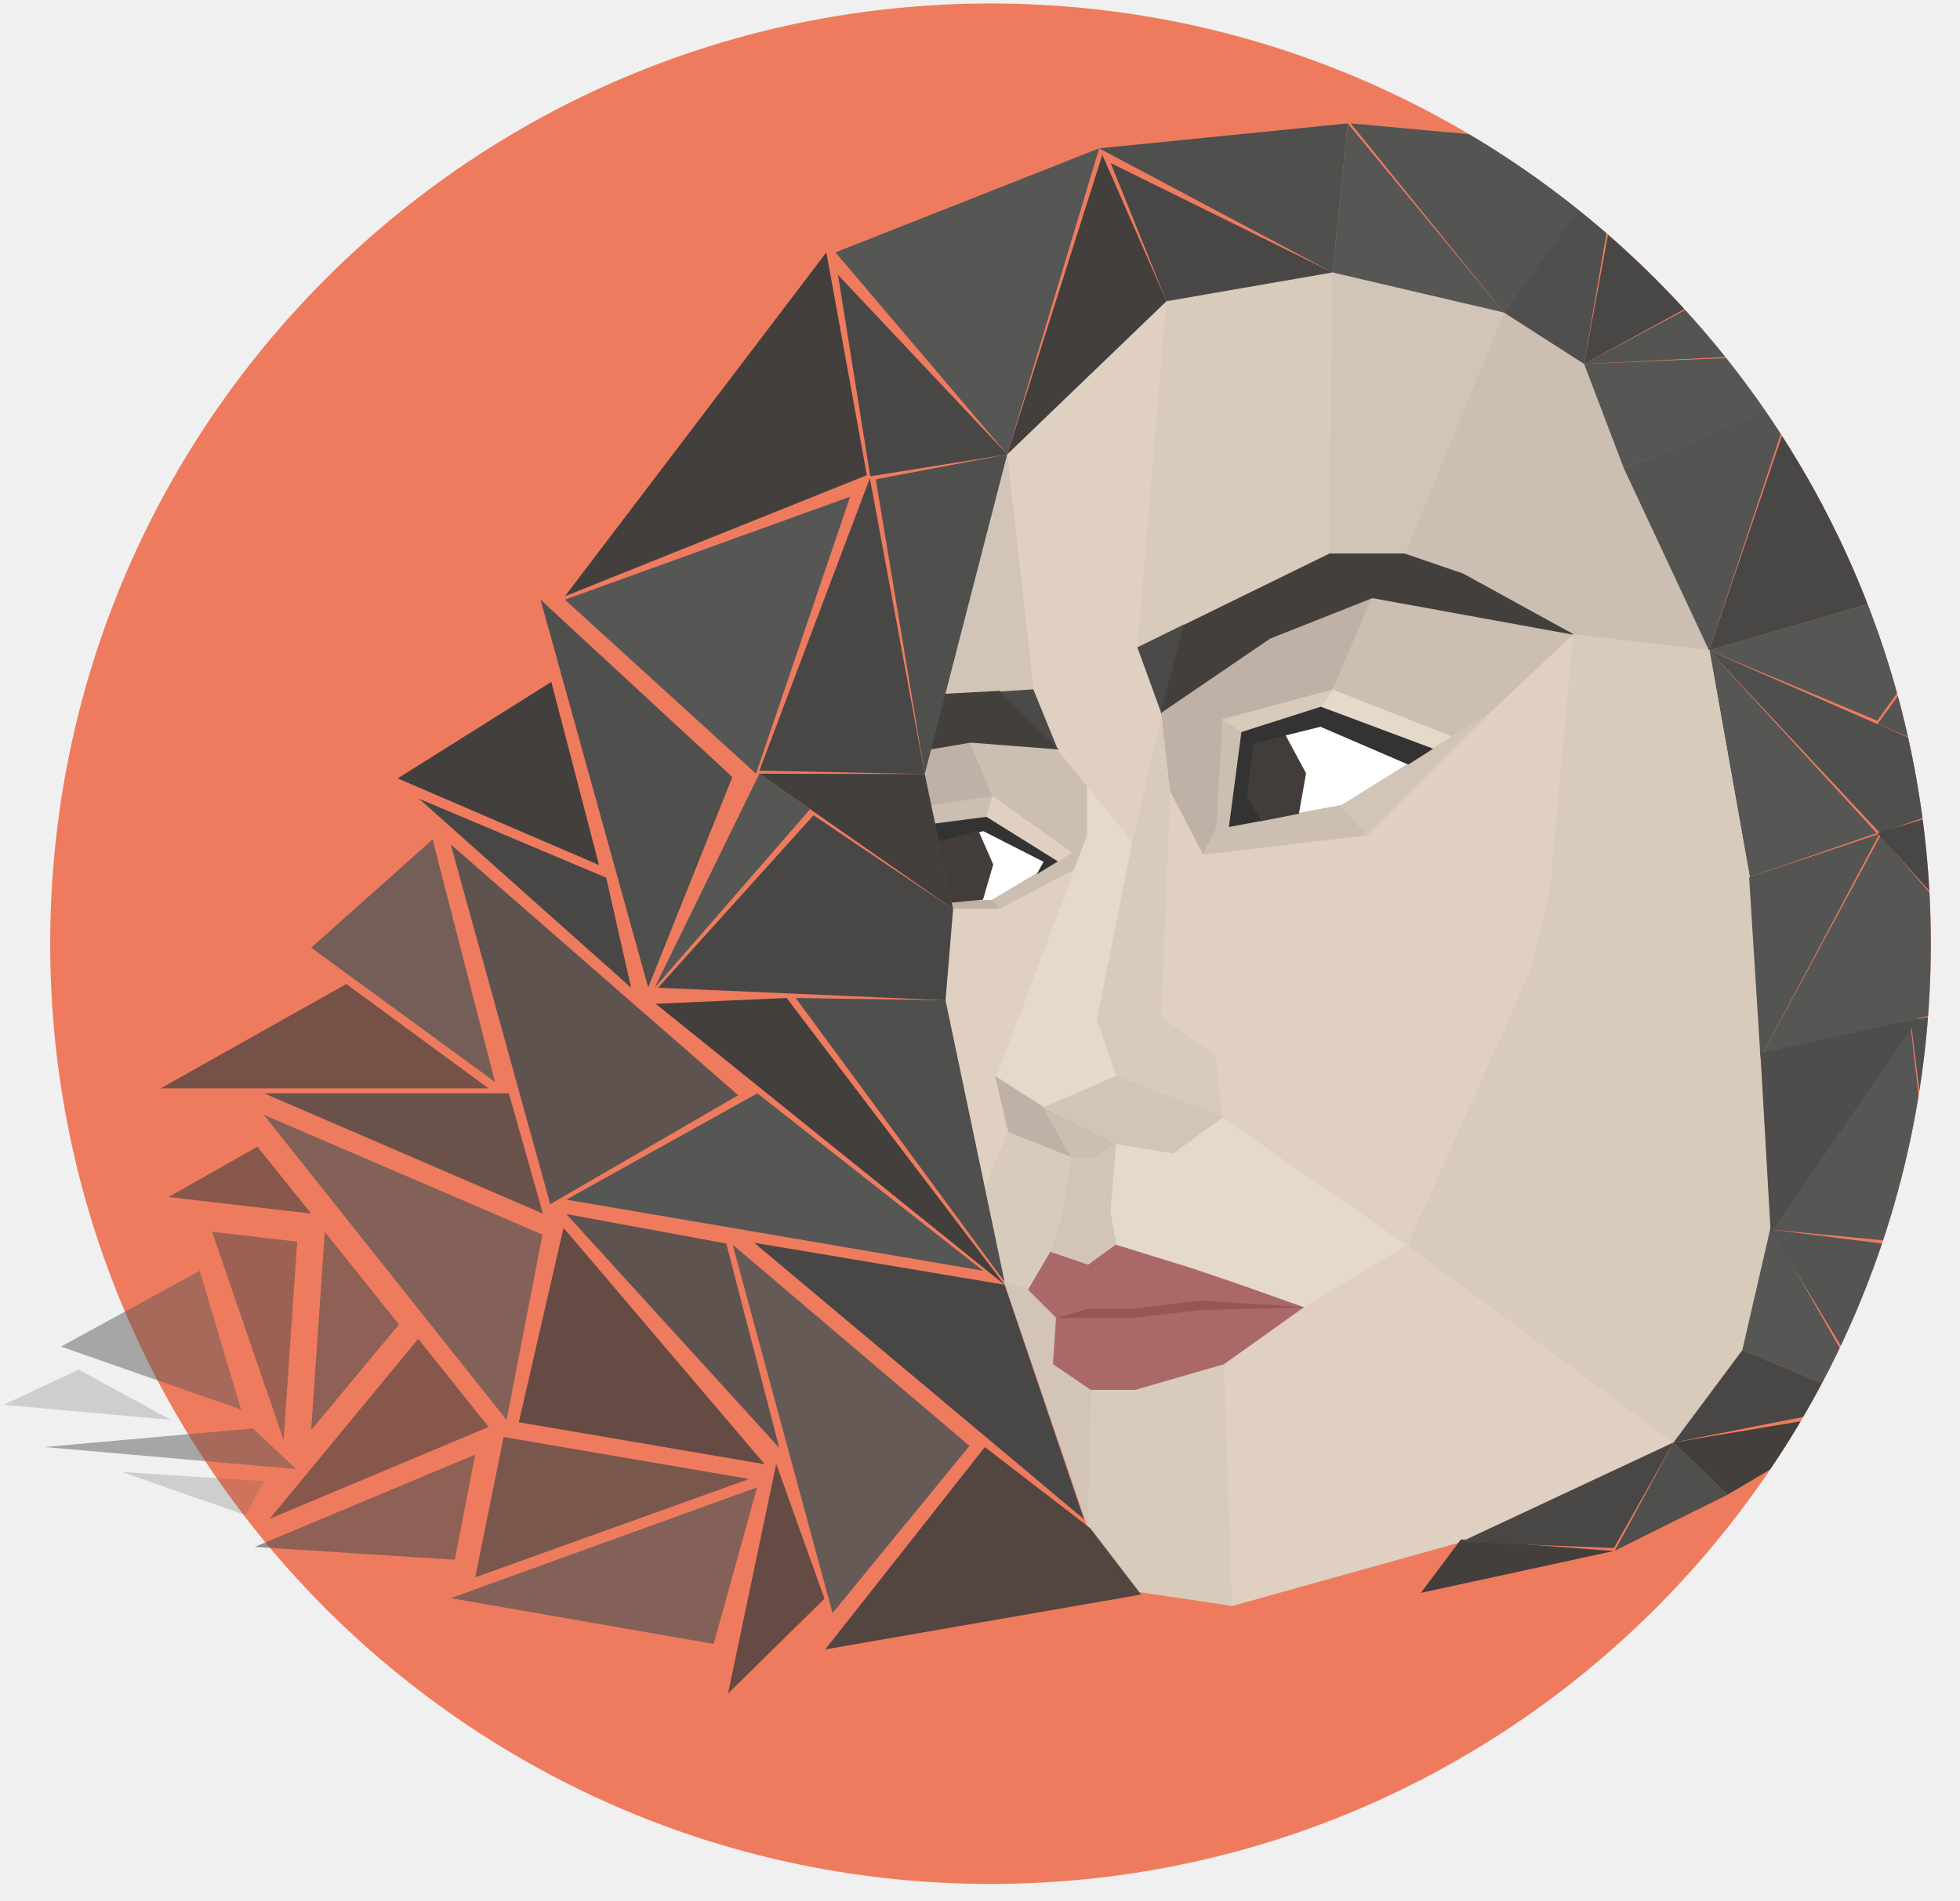
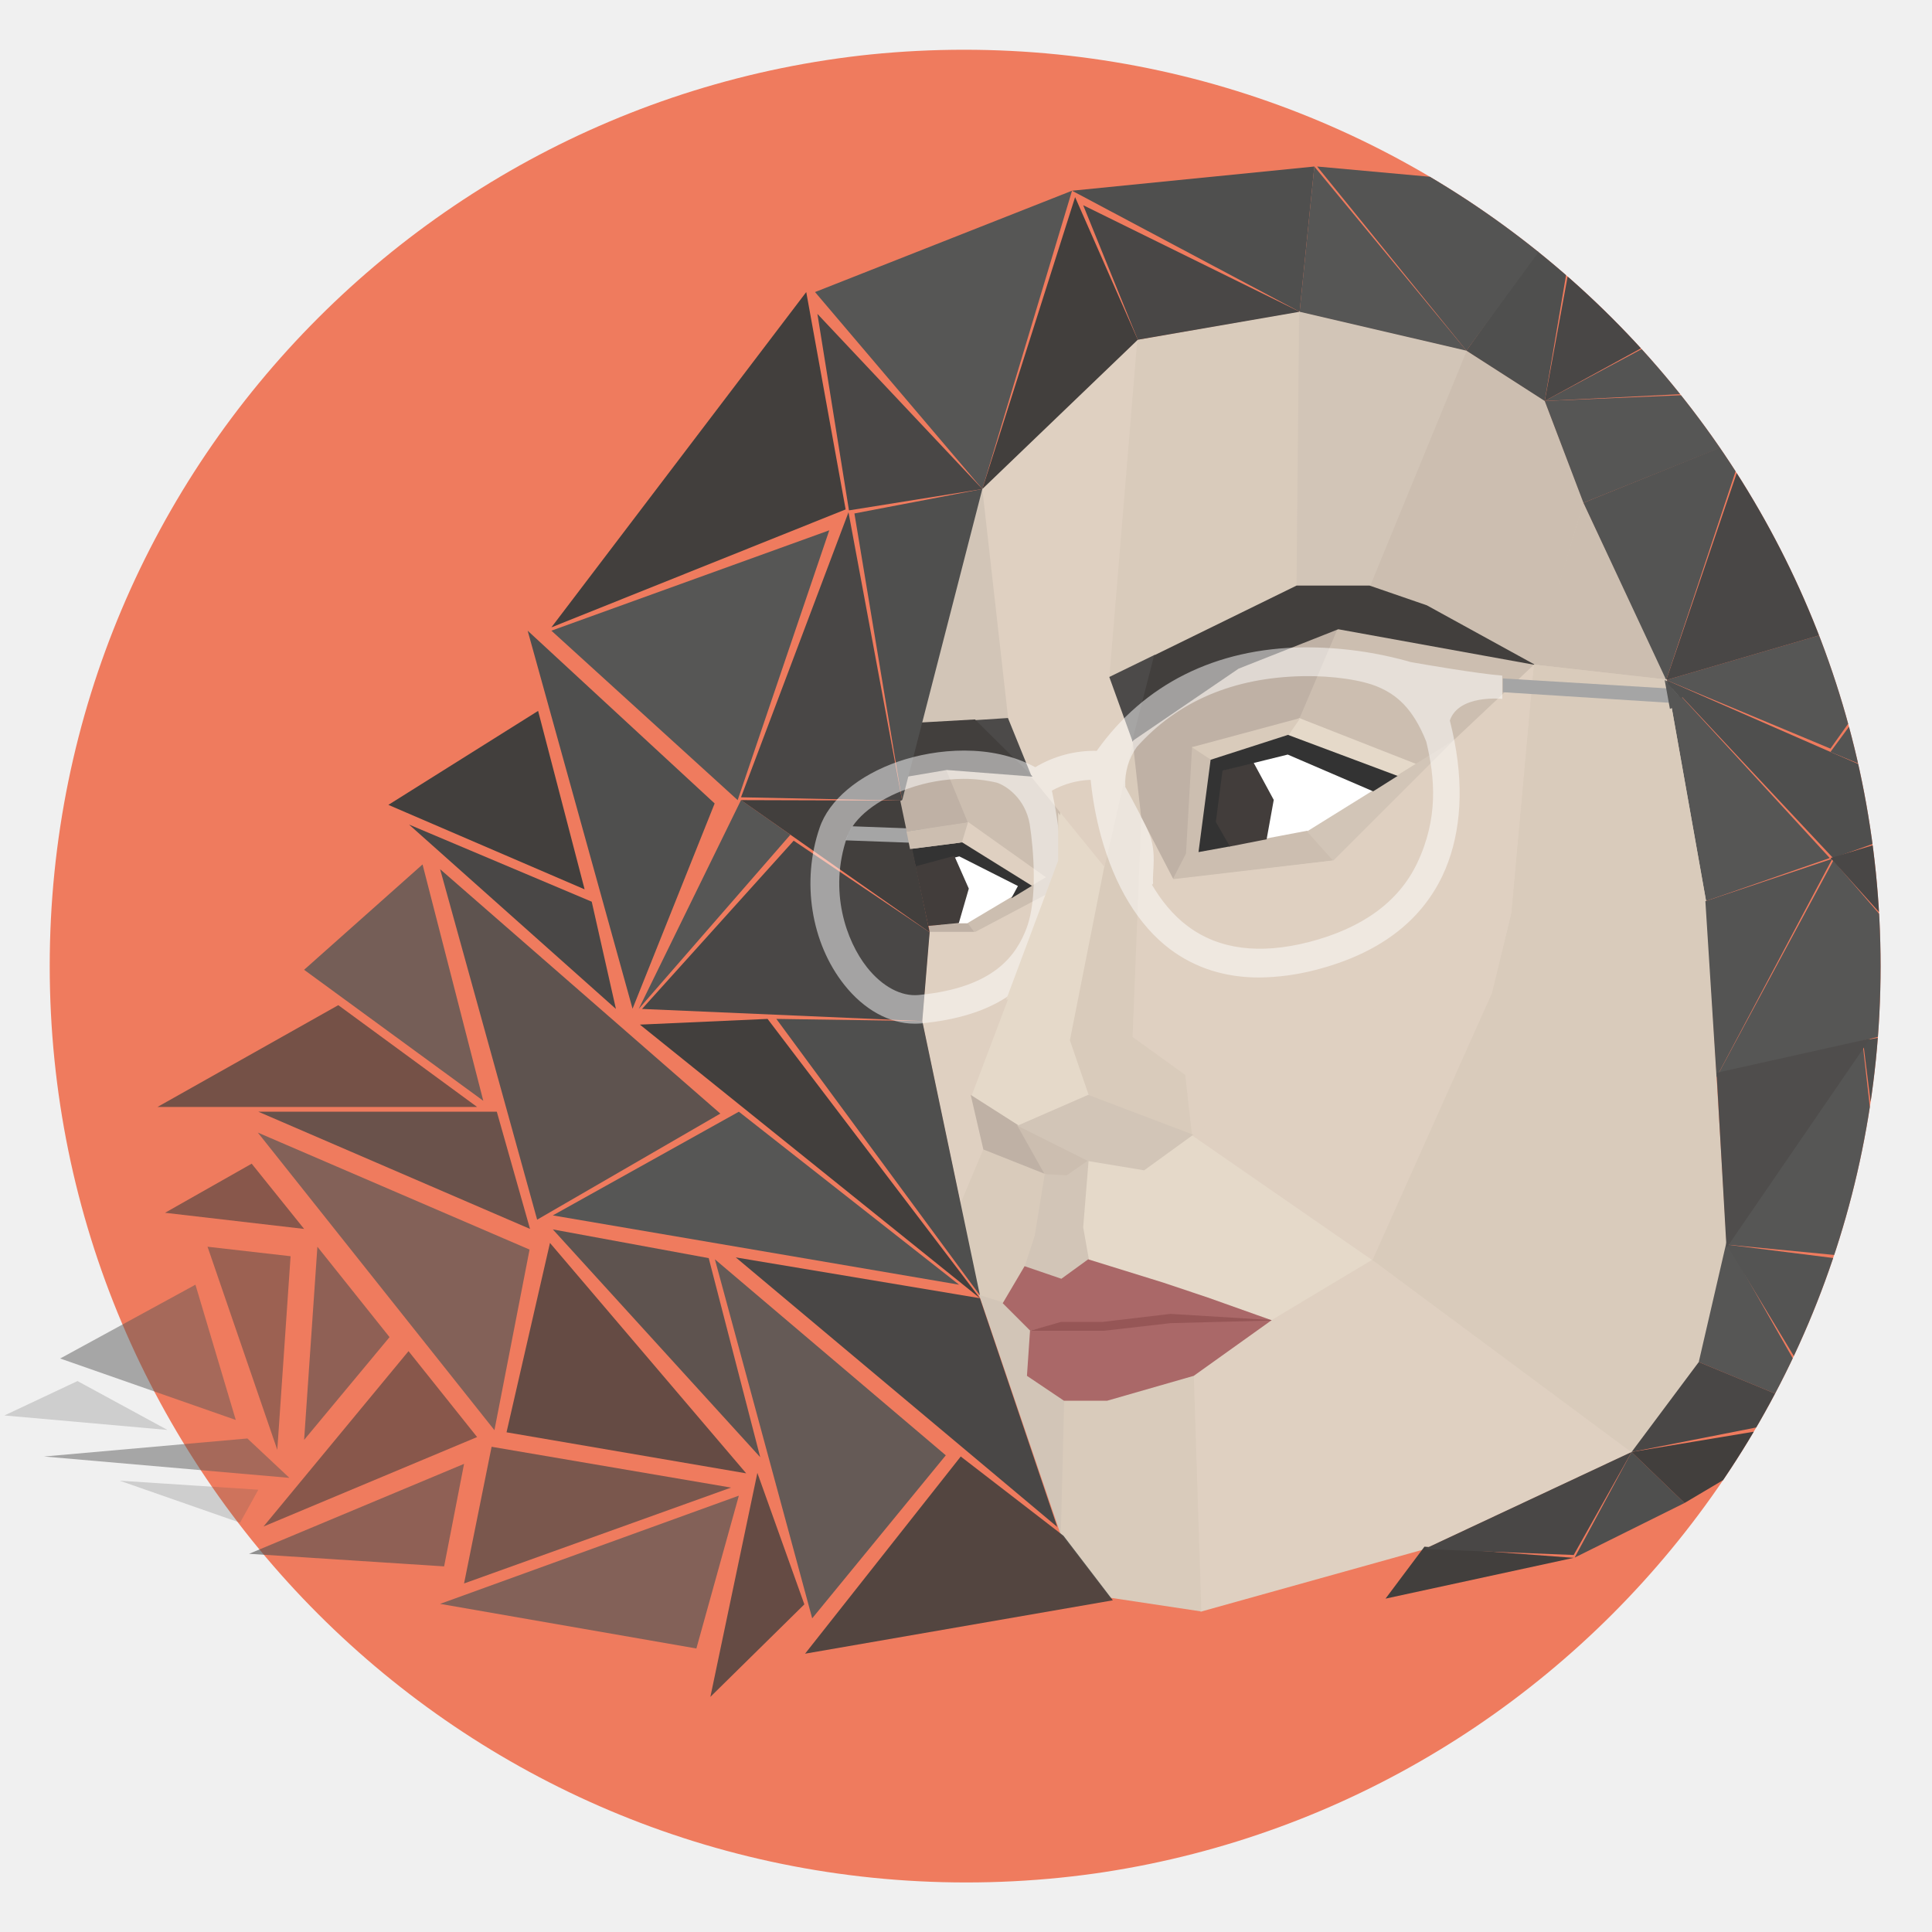
- <svg xmlns="http://www.w3.org/2000/svg" xmlns:xlink="http://www.w3.org/1999/xlink" width="66px" height="64px" viewBox="0 0 66 64" version="1.1">
+ <svg xmlns="http://www.w3.org/2000/svg" id="Layer_1" data-name="Layer 1" viewBox="0 0 961.25 961.25">
  <defs>
-     <path d="M41.451,63.327 C58.938,63.327 73.114,49.151 73.114,31.664 C73.114,14.176 58.938,0 41.451,0 C23.963,0 0.063,24.337 0.063,41.824 C0.063,59.312 23.963,63.327 41.451,63.327 Z" id="path-1" />
+     <style>.cls-1{fill:none;}.cls-2{clip-path:url(#clip-path);}.cls-3{fill:#ef7b5e;}.cls-4{fill:#dfd0c1;}.cls-5{fill:#d9cbbb;}.cls-6{fill:#bfb1a5;}.cls-37,.cls-7{fill:#fff;}.cls-8{fill:#ccbeb0;}.cls-9{fill:#e5d9c9;}.cls-10{fill:#d2c5b7;}.cls-11{fill:#333;}.cls-12{fill:#423d3b;}.cls-13{fill:#4c4a49;}.cls-14,.cls-29,.cls-30,.cls-31,.cls-32{fill:#423f3d;}.cls-15,.cls-22,.cls-24,.cls-25,.cls-26,.cls-27{fill:#565655;}.cls-16,.cls-23,.cls-28{fill:#4f4f4e;}.cls-17,.cls-33,.cls-34,.cls-35{fill:#494746;}.cls-18{fill:#545453;}.cls-19{fill:#4f4d4c;}.cls-20{fill:#aa6868;}.cls-21{fill:#965656;}.cls-22,.cls-30,.cls-33{opacity:0.8;}.cls-22,.cls-23,.cls-24,.cls-25,.cls-26,.cls-27,.cls-28,.cls-29,.cls-30,.cls-31,.cls-32,.cls-33,.cls-34,.cls-35,.cls-37{isolation:isolate;}.cls-23,.cls-24,.cls-29{opacity:0.9;}.cls-25,.cls-31,.cls-35{opacity:0.7;}.cls-26{opacity:0.48;}.cls-27{opacity:0.22;}.cls-28,.cls-32{opacity:0.6;}.cls-34,.cls-37{opacity:0.5;}.cls-36{fill:#a5a5a5;}</style>
+     <clipPath id="clip-path">
+       <path id="Oval-4" class="cls-1" d="M479.67,24.75c251.83,0,456,204.15,456,456s-204.15,456-456,456c-160.12,0-424.48-69-505.82-193.86-46.59-71.51,49.84-170.41,49.84-262.12C23.69,228.9,227.84,24.75,479.67,24.75Z" />
+     </clipPath>
  </defs>
-   <g id="Page-1" stroke="none" stroke-width="1" fill="none" fill-rule="evenodd">
-     <g id="ats-cover-letter" transform="translate(-56, -41)">
-       <g id="Group-4" transform="translate(47.9032, 41.11744)">
-         <circle id="Oval-4" fill="#EF7B5E" cx="41.451" cy="31.664" r="31.664" />
-         <g id="Group-13">
-           <mask id="mask-2" fill="white">
-             <use xlink:href="#path-1" />
-           </mask>
-           <use id="Mask" fill-opacity="0" fill="#EF675E" xlink:href="#path-1" />
-           <g mask="url(#mask-2)">
-             <g transform="translate(8.203955, 3.999609)">
-               <polygon id="Path-2" fill="#DFD0C1" fill-rule="evenodd" points="39.359 6.409 34.328 10.998 31.642 21.781 32.452 26.777 32.852 31.708 34.328 39.911 36.966 47.276 40.072 49.252 42.884 49.252 52.326 46.07 56.914 42.844 59.293 37.017 58.602 27.387 57.303 17.927 53.673 9.82 52.326 7.546 46.908 5.672 42.388 5.672" />
-               <polygon id="Shape" fill="#D9CBBB" fill-rule="nonzero" points="37.465 32.155 36.803 30.231 38.013 24.193 38.994 19.861 39.007 19.861 39.338 22.575 39.032 30.104 40.841 31.416 41.096 33.531" />
-               <polygon id="Shape" fill="#BFB1A5" fill-rule="nonzero" points="31.949 26.275 31.987 26.517 33.567 26.517 33.325 26.167" />
-               <polygon id="Shape" fill="#FFFFFF" fill-rule="nonzero" points="32.968 26.193 33.299 25.008 32.828 23.874 33.006 23.836 35.07 24.893 34.866 25.288 33.325 26.193" />
-               <polygon id="Shape" fill="#BFB1A5" fill-rule="nonzero" points="31.006 21.963 31.223 21.097 32.586 20.868 33.35 22.715 31.248 23.046" />
-               <polygon id="Shape" fill="#CCBEB0" fill-rule="nonzero" points="33.299 26.18 36.382 24.346 36.077 25.186 33.554 26.524" />
-               <polygon id="Shape" fill="#CCBEB0" fill-rule="nonzero" points="31.236 23.008 33.338 22.689 33.134 23.416 31.363 23.645" />
-               <polygon id="Shape" fill="#CCBEB0" fill-rule="nonzero" points="33.312 22.728 32.548 20.88 35.491 21.084 36.523 22.294 36.523 24.014 36.382 24.384 35.975 24.626" />
-               <polygon id="Shape" fill="#E5D9C9" fill-rule="nonzero" points="33.401 32.155 36.497 24.014 36.497 22.282 38.026 24.193 36.828 30.231 37.491 32.142 35.032 33.2" />
-               <polygon id="Shape" fill="#DFD0C1" fill-rule="nonzero" points="33.096 23.416 33.312 22.689 36 24.6 35.491 24.906" />
-               <polygon id="Shape" fill="#DFD0C1" fill-rule="nonzero" points="35.478 21.11 34.663 19.122 33.784 11.185 39.185 6 38.23 17.695 39.032 19.848 38.026 24.244" />
-               <polygon id="Shape" fill="#DFD0C1" fill-rule="nonzero" points="31.72 29.569 31.974 26.486 33.567 26.486 36.077 25.161 33.44 32.142 33.873 34.002 33.057 35.939" />
-               <polygon id="Shape" fill="#D9CBBB" fill-rule="nonzero" points="39.16 6.026 44.778 5.045 44.689 14.536 38.191 17.721" />
-               <polygon id="Shape" fill="#D2C5B7" fill-rule="nonzero" points="33.784 11.185 33.809 11.185 34.701 19.122 31.643 19.275" />
-               <polygon id="Shape" fill="#333333" fill-rule="nonzero" points="35.032 24.906 33.006 23.874 31.503 24.244 31.363 23.619 33.108 23.39 35.516 24.893 34.803 25.326" />
-               <polygon id="Shape" fill="#423D3B" fill-rule="nonzero" points="31.49 24.218 32.841 23.861 33.338 24.995 32.994 26.18 31.936 26.282" />
-               <polygon id="Shape" fill="#4C4A49" fill-rule="nonzero" points="33.541 19.173 34.688 19.097 35.503 21.097 35.491 21.11 35.491 21.122" />
-               <polygon id="Shape" fill="#423F3D" fill-rule="nonzero" points="32.573 20.893 31.223 21.122 31.656 19.25 33.554 19.148 35.542 21.122" />
-               <polygon id="Shape" fill="#565655" fill-rule="nonzero" points="28.52 12.61 18.916 16.077 25.35 21.938" />
-               <polygon id="Shape" fill="#565655" fill-rule="nonzero" points="25.464 21.938 21.936 29.148 27.172 23.135" />
-               <polygon id="Shape" fill="#565655" fill-rule="nonzero" points="28.025 4.382 33.809 11.185 36.905 0.879" />
-               <polygon id="Shape" fill="#4F4F4E" fill-rule="nonzero" points="18.094 16.077 21.719 29.141 24.554 22.052" />
-               <polygon id="Shape" fill="#4F4F4E" fill-rule="nonzero" points="36.905 0.879 44.765 5.058 45.275 0.038" />
-               <polygon id="Shape" fill="#4F4F4E" fill-rule="nonzero" points="33.809 11.185 29.383 12.026 31.032 21.95" />
-               <polygon id="Shape" fill="#423F3D" fill-rule="nonzero" points="29.083 11.886 18.916 15.963 27.719 4.382" />
-               <polygon id="Shape" fill="#423F3D" fill-rule="nonzero" points="31.987 26.499 25.464 21.938 31.032 21.95" />
-               <polygon id="Shape" fill="#423F3D" fill-rule="nonzero" points="18.458 18.848 13.285 22.097 20.063 25.014" />
-               <polygon id="Shape" fill="#423F3D" fill-rule="nonzero" points="37.012 1.101 33.809 11.185 39.172 6.026" />
-               <polygon id="Shape" fill="#494746" fill-rule="nonzero" points="31.032 21.95 25.464 21.836 29.184 11.988" />
-               <polygon id="Shape" fill="#494746" fill-rule="nonzero" points="31.732 29.569 22.05 29.148 27.286 23.339 31.987 26.499" />
-               <polygon id="Shape" fill="#494746" fill-rule="nonzero" points="13.999 22.779 21.146 29.148 20.305 25.441" />
-               <polygon id="Shape" fill="#494746" fill-rule="nonzero" points="39.172 6.026 44.765 5.058 37.293 1.374" />
-               <polygon id="Shape" fill="#494746" fill-rule="nonzero" points="28.11 5.137 29.197 11.924 33.809 11.185" />
-               <polygon id="Shape" fill="#FFFFFF" fill-rule="nonzero" points="43.835 21.938 43.147 20.638 44.37 20.32 47.326 21.606 45.058 23.033 43.593 23.301" />
-               <polygon id="Shape" fill="#BFB1A5" fill-rule="nonzero" points="39.3 22.575 38.994 19.861 42.638 17.364 46.116 15.988 44.791 19.122 41.083 20.116 40.867 23.798 40.395 24.715" />
-               <polygon id="Shape" fill="#CCBEB0" fill-rule="nonzero" points="49.148 15.224 47.16 14.549 50.536 6.395 53.237 8.128 54.588 11.644 52.906 17.288" />
-               <polygon id="Shape" fill="#CCBEB0" fill-rule="nonzero" points="41.058 20.078 41.733 20.511 41.3 23.721 40.841 23.823" />
-               <polygon id="Shape" fill="#CCBEB0" fill-rule="nonzero" points="40.841 23.785 45.033 22.995 45.975 24.014 40.37 24.69" />
-               <polygon id="Shape" fill="#CCBEB0" fill-rule="nonzero" points="44.752 19.135 46.09 16.001 52.906 17.249 50.129 19.874 48.791 20.715" />
-               <polygon id="Shape" fill="#CCBEB0" fill-rule="nonzero" points="52.88 17.275 54.575 11.644 57.479 17.81" />
-               <polygon id="Shape" fill="#E5D9C9" fill-rule="nonzero" points="44.358 19.696 44.752 19.097 48.804 20.689 48.141 21.122" />
-               <polygon id="Shape" fill="#D9CBBB" fill-rule="nonzero" points="41.045 20.103 44.791 19.097 44.383 19.696 41.72 20.549" />
-               <polygon id="Shape" fill="#D2C5B7" fill-rule="nonzero" points="45.02 23.021 50.116 19.848 50.129 19.861 45.937 24.04" />
-               <polygon id="Shape" fill="#D2C5B7" fill-rule="nonzero" points="44.663 14.561 44.752 5.045 50.549 6.395 47.198 14.561" />
-               <polygon id="Shape" fill="#423D3B" fill-rule="nonzero" points="41.835 22.689 42.077 20.906 43.173 20.626 43.873 21.925 43.631 23.288 42.332 23.543" />
-               <polygon id="Shape" fill="#333333" fill-rule="nonzero" points="41.695 20.536 44.37 19.683 48.154 21.097 47.313 21.632 44.358 20.358 42.103 20.919 41.873 22.689 42.357 23.53 41.274 23.734" />
-               <polygon id="Shape" fill="#4C4A49" fill-rule="nonzero" points="38.191 17.683 39.771 16.906 39.007 19.925" />
-               <polygon id="Shape" fill="#423F3D" fill-rule="nonzero" points="39.746 16.931 44.663 14.523 47.186 14.523 49.16 15.198 52.893 17.249 52.893 17.262 46.103 16.026 42.663 17.39 38.981 19.899" />
-               <polygon id="Shape" fill="#565655" fill-rule="nonzero" points="44.765 5.058 50.536 6.408 45.275 0.038" />
-               <polygon id="Shape" fill="#565655" fill-rule="nonzero" points="53.237 8.141 54.575 11.657 64.512 7.669" />
-               <polygon id="Shape" fill="#565655" fill-rule="nonzero" points="66.729 15.071 57.441 17.785 63.11 20.154" />
-               <polygon id="Shape" fill="#565655" fill-rule="nonzero" points="58.792 25.428 63.085 23.938 57.441 17.785" />
-               <polygon id="Shape" fill="#4F4F4E" fill-rule="nonzero" points="50.536 6.408 53.237 8.141 54.473 0.879" />
-               <polygon id="Shape" fill="#4F4F4E" fill-rule="nonzero" points="64.512 7.669 60.129 9.376 66.818 15.071" />
-               <polygon id="Shape" fill="#4F4F4E" fill-rule="nonzero" points="63.11 20.269 57.441 17.785 63.2 23.938 67.799 22.307" />
-               <polygon id="Shape" fill="#545453" fill-rule="nonzero" points="45.377 0.038 50.536 6.408 54.575 0.879" />
-               <polygon id="Shape" fill="#545453" fill-rule="nonzero" points="61.314 3.822 53.237 8.141 64.512 7.58" />
-               <polygon id="Shape" fill="#545453" fill-rule="nonzero" points="54.575 11.657 57.441 17.785 60.231 9.376" />
-               <polygon id="Shape" fill="#545453" fill-rule="nonzero" points="67.799 22.205 66.932 15.071 63.11 20.269" />
-               <polygon id="Shape" fill="#494746" fill-rule="nonzero" points="54.575 0.879 53.237 8.141 61.314 3.72" />
-               <polygon id="Shape" fill="#494746" fill-rule="nonzero" points="60.231 9.58 57.441 17.785 66.729 15.071" />
-               <polygon id="Shape" fill="#DFD0C1" fill-rule="nonzero" points="40.816 31.429 38.994 30.117 39.3 22.536 40.408 24.664 45.937 24.014 50.103 19.848 52.893 17.224 52.129 25.862 41.058 33.544" />
-               <polygon id="Shape" fill="#E5D9C9" fill-rule="nonzero" points="41.351 39.073 39.644 38.499 37.465 37.837 37.261 36.69 37.453 34.384 39.402 34.69 41.071 33.493 47.326 37.811 43.784 39.939" />
-               <polygon id="Shape" fill="#DFD0C1" fill-rule="nonzero" points="41.058 33.518 52.129 25.823 51.466 28.588 47.313 37.85" />
-               <polygon id="Shape" fill="#DFD0C1" fill-rule="nonzero" points="41.083 41.812 43.771 39.901 49.109 47.812 41.351 49.978" />
-               <polygon id="Shape" fill="#DFD0C1" fill-rule="nonzero" points="43.759 39.926 47.3 37.799 56.269 44.449 49.071 47.825" />
-               <polygon id="Shape" fill="#D9CBBB" fill-rule="nonzero" points="51.428 28.575 52.091 25.849 52.868 17.249 57.454 17.772 58.817 25.428 59.187 31.505 53.721 35.493 47.275 37.85" />
-               <polygon id="Shape" fill="#D9CBBB" fill-rule="nonzero" points="51.428 28.575 52.091 25.849 52.868 17.249 57.454 17.772 58.817 25.428" />
-               <polygon id="Shape" fill="#D9CBBB" fill-rule="nonzero" points="47.288 37.824 53.696 35.467 59.174 31.48 59.531 37.289 58.588 41.353 56.256 44.487" />
-               <polygon id="Shape" fill="#565655" fill-rule="nonzero" points="63.212 24.027 59.174 31.505 67.799 29.352" />
-               <polygon id="Shape" fill="#565655" fill-rule="nonzero" points="64.232 30.448 59.518 37.289 65.072 37.824" />
-               <polygon id="Shape" fill="#565655" fill-rule="nonzero" points="58.562 41.353 62.907 43.149 59.518 37.205" />
-               <polygon id="Shape" fill="#4F4F4E" fill-rule="nonzero" points="64.232 30.244 65.174 37.824 68.003 29.556" />
-               <polygon id="Shape" fill="#4F4F4E" fill-rule="nonzero" points="56.244 44.462 54.269 48.105 58.066 46.22" />
-               <polygon id="Shape" fill="#545453" fill-rule="nonzero" points="58.792 25.428 59.174 31.505 63.18 23.963" />
-               <polygon id="Shape" fill="#545453" fill-rule="nonzero" points="59.518 37.289 62.996 43.048 65.391 38.028" />
-               <polygon id="Shape" fill="#423F3D" fill-rule="nonzero" points="56.244 44.462 58.066 46.22 62.907 43.353" />
-               <polygon id="Shape" fill="#423F3D" fill-rule="nonzero" points="47.738 49.526 54.238 48.116 49.084 47.728" />
-               <polygon id="Shape" fill="#494746" fill-rule="nonzero" points="63.11 23.938 67.799 29.148 67.799 22.524" />
-               <polygon id="Shape" fill="#4F4D4C" fill-rule="nonzero" points="59.174 31.355 59.518 37.404 64.483 30.178" />
-               <polygon id="Shape" fill="#494746" fill-rule="nonzero" points="58.562 41.353 56.244 44.462 62.907 43.149" />
-               <polygon id="Shape" fill="#494746" fill-rule="nonzero" points="49.084 47.812 54.238 48.016 56.244 44.462" />
-               <polygon id="Shape" fill="#BFB1A5" fill-rule="nonzero" points="33.847 34.028 33.401 32.117 35.032 33.161 36.026 34.894" />
-               <polygon id="Shape" fill="#CCBEB0" fill-rule="nonzero" points="35.975 34.894 35.007 33.161 37.491 34.384 36.726 34.92" />
-               <polygon id="Shape" fill="#D9CBBB" fill-rule="nonzero" points="38.217 49.494 36.497 47.264 36.612 42.665 38.115 42.653 41.109 41.786 41.376 49.965" />
-               <polygon id="Shape" fill="#D9CBBB" fill-rule="nonzero" points="33.707 39.073 33.045 35.888 33.834 34.002 35.987 34.856 35.644 36.996 35.287 38.054 34.535 39.328" />
-               <polygon id="Shape" fill="#D2C5B7" fill-rule="nonzero" points="35.261 38.066 35.618 36.983 35.962 34.856 36.726 34.894 37.478 34.372 37.287 36.69 37.491 37.811 36.523 38.499" />
-               <polygon id="Shape" fill="#D2C5B7" fill-rule="nonzero" points="36.497 47.264 33.694 39.034 34.535 39.289 35.478 40.258 35.376 41.812 36.637 42.653 36.523 47.252 36.51 47.264" />
-               <polygon id="Shape" fill="#D2C5B7" fill-rule="nonzero" points="37.465 34.41 35.019 33.187 37.465 32.117 41.096 33.493 39.402 34.728" />
-               <polygon id="Shape" fill="#AA6868" fill-rule="nonzero" points="34.51 39.315 35.261 38.041 36.535 38.474 37.465 37.799 40.051 38.601 41.593 39.124 43.784 39.901 43.784 39.914 40.306 39.722 37.949 40.003 36.523 40.003 35.465 40.27" />
-               <polygon id="Shape" fill="#AA6868" fill-rule="nonzero" points="36.624 42.691 35.351 41.825 35.452 40.27 36.523 39.964 37.949 39.964 40.306 39.684 43.81 39.901 41.109 41.825 38.115 42.691" />
-               <polygon id="Shape" fill="#965656" fill-rule="nonzero" points="35.478 40.27 35.465 40.27 36.523 39.964 37.949 39.964 40.306 39.684 43.784 39.901 43.784 39.914 40.306 40.003 38.013 40.27" />
-               <polygon id="Shape" fill="#565655" fill-rule="nonzero" opacity="0.8" points="10.371 27.798 14.46 24.154 16.562 32.321" />
-               <polygon id="Shape" fill="#4F4F4E" fill-rule="nonzero" opacity="0.9" points="15.07 24.32 18.421 36.436 24.752 32.767" />
-               <polygon id="Shape" fill="#565655" fill-rule="nonzero" points="18.961 36.283 33 38.678 25.394 32.703" />
-               <polygon id="Shape" fill="#565655" fill-rule="nonzero" opacity="0.9" points="24.564 37.799 27.927 50.207 32.539 44.576" />
-               <polygon id="Shape" fill="#565655" fill-rule="nonzero" opacity="0.7" points="23.924 51.246 15.07 49.704 25.389 45.971" />
-               <polygon id="Shape" fill="#565655" fill-rule="nonzero" opacity="0.7" points="16.951 43.704 8.772 33.423 18.161 37.461" />
-               <polygon id="Shape" fill="#565655" fill-rule="nonzero" opacity="0.479" points="1.945 41.232 8.012 43.354 6.618 38.679" />
-               <polygon id="Shape" fill="#565655" fill-rule="nonzero" opacity="0.479" points="1.384 44.614 9.862 45.356 8.41 43.988" />
-               <polygon id="Shape" fill="#565655" fill-rule="nonzero" opacity="0.22" points="0.017 43.193 5.648 43.7 2.543 42.007" />
-               <polygon id="Shape" fill="#565655" fill-rule="nonzero" opacity="0.22" points="3.996 45.455 8.156 46.905 8.787 45.766" />
-               <polygon id="Shape" fill="#4F4F4E" fill-rule="nonzero" points="33.72 39.047 26.687 29.492 31.732 29.569" />
-               <polygon id="Shape" fill="#4F4F4E" fill-rule="nonzero" opacity="0.9" points="18.961 36.768 26.133 44.641 24.35 37.762" />
-               <polygon id="Shape" fill="#4F4F4E" fill-rule="nonzero" opacity="0.6" points="15.208 48.411 8.468 47.978 15.895 44.869" />
-               <polygon id="Shape" fill="#4F4F4E" fill-rule="nonzero" opacity="0.6" points="10.829 37.367 10.371 44.043 13.326 40.488" />
-               <polygon id="Shape" fill="#423F3D" fill-rule="nonzero" points="21.973 29.688 33.72 39.149 26.382 29.492" />
-               <polygon id="Shape" fill="#423F3D" fill-rule="nonzero" opacity="0.9" points="38.319 49.583 27.681 51.43 33.057 44.615 36.612 47.354" />
-               <polygon id="Shape" fill="#423F3D" fill-rule="nonzero" opacity="0.8" points="27.656 49.722 24.407 52.919 26.031 45.181" />
-               <polygon id="Shape" fill="#423F3D" fill-rule="nonzero" opacity="0.7" points="11.555 29.021 5.3 32.537 16.346 32.537" />
-               <polygon id="Shape" fill="#423F3D" fill-rule="nonzero" opacity="0.6" points="8.562 34.499 5.568 36.194 10.371 36.754" />
-               <polygon id="Shape" fill="#423F3D" fill-rule="nonzero" opacity="0.6" points="13.976 40.971 8.969 47.035 16.346 43.939" />
-               <polygon id="Shape" fill="#423F3D" fill-rule="nonzero" opacity="0.8" points="18.869 37.233 17.363 43.78 25.644 45.194" />
-               <polygon id="Shape" fill="#494746" fill-rule="nonzero" points="36.395 47.048 25.286 37.735 33.72 39.149" />
-               <polygon id="Shape" fill="#494746" fill-rule="nonzero" opacity="0.8" points="18.176 36.754 8.787 32.703 17.029 32.703" />
-               <polygon id="Shape" fill="#494746" fill-rule="nonzero" opacity="0.5" points="7.035 37.367 9.443 44.387 9.901 37.698" />
-               <polygon id="Shape" fill="#494746" fill-rule="nonzero" opacity="0.7" points="25.119 45.691 16.851 44.277 15.895 49.003" />
+   <g class="cls-2">
+     <g id="Layer_1-2" data-name="Layer 1">
+       <g id="Page-1">
+         <g id="ats-cover-letter">
+           <g id="Group-4">
+             <circle id="Oval-4-2" data-name="Oval-4" class="cls-3" cx="480.72" cy="480.62" r="455.98" />
+             <g id="Group-13">
+               <polygon id="Path-2" class="cls-4" points="568.68 174.59 496.31 240.59 457.58 395.85 469.27 467.87 475.05 538.83 496.31 656.9 534.21 763.04 578.95 791.38 619.45 791.38 755.47 745.57 821.47 699.17 855.71 615.22 845.79 476.61 827.13 340.36 774.83 223.71 755.47 190.88 677.42 163.97 612.37 163.97 568.68 174.59" />
+               <polygon id="Shape" class="cls-5" points="541.41 545.21 531.96 517.58 549.32 430.56 563.49 368.22 563.61 368.22 568.45 407.3 563.96 515.69 590.05 534.58 593.71 565.04 541.41 545.21" />
+               <polygon id="Shape-2" data-name="Shape" class="cls-6" points="462.07 460.55 462.54 464.09 485.33 464.09 481.78 459.02 462.07 460.55" />
+               <polygon id="Shape-3" data-name="Shape" class="cls-7" points="476.71 459.37 481.43 442.37 474.7 426.08 477.3 425.49 506.93 440.72 503.98 446.38 481.78 459.37 476.71 459.37" />
+               <polygon id="Shape-4" data-name="Shape" class="cls-6" points="448.49 398.57 451.56 386.05 471.16 382.75 482.14 409.31 451.91 414.15 448.49 398.57" />
+               <polygon id="Shape-5" data-name="Shape" class="cls-8" points="481.43 459.25 525.82 432.81 521.46 444.97 485.09 464.21 481.43 459.25" />
+               <polygon id="Shape-6" data-name="Shape" class="cls-8" points="451.8 413.56 482.02 408.96 479.07 419.46 453.57 422.77 451.8 413.56" />
+               <polygon id="Shape-7" data-name="Shape" class="cls-8" points="481.67 409.55 470.69 382.86 512.95 385.81 527.83 403.29 527.83 428.08 525.82 433.4 520.04 436.82 481.67 409.55" />
+               <polygon id="Shape-8" data-name="Shape" class="cls-9" points="482.96 545.21 527.48 428.08 527.48 403.05 549.55 430.56 532.32 517.58 541.76 545.09 506.46 560.32 482.96 545.21" />
+               <polygon id="Shape-9" data-name="Shape" class="cls-4" points="478.48 419.46 481.67 408.96 520.39 436.47 512.95 440.83 478.48 419.46" />
+               <polygon id="Shape-10" data-name="Shape" class="cls-4" points="512.84 386.17 501.15 357.6 488.4 243.31 566.2 168.69 552.51 337.05 563.96 368.11 549.55 431.39 512.84 386.17" />
+               <polygon id="Shape-11" data-name="Shape" class="cls-4" points="458.76 508.02 462.42 463.62 485.33 463.62 521.46 444.5 483.44 545.09 489.69 571.89 478.01 599.75 458.76 508.02" />
+               <polygon id="Shape-12" data-name="Shape" class="cls-5" points="565.85 169.04 646.73 154.87 645.43 291.6 551.92 337.41 565.85 169.04" />
+               <polygon id="Shape-13" data-name="Shape" class="cls-10" points="488.4 243.31 488.75 243.31 501.62 357.6 457.58 359.84 488.4 243.31" />
+               <polygon id="Shape-14" data-name="Shape" class="cls-11" points="506.46 440.83 477.3 426.08 455.57 431.39 453.57 422.3 478.71 419.11 513.43 440.72 503.15 446.97 506.46 440.83" />
+               <polygon id="Shape-15" data-name="Shape" class="cls-12" points="455.45 431.04 474.82 425.84 482.02 442.13 477.06 459.25 461.83 460.67 455.45 431.04" />
+               <polygon id="Shape-16" data-name="Shape" class="cls-13" points="484.97 358.31 501.5 357.24 513.19 386.05 512.95 386.17 512.95 386.4 484.97 358.31" />
+               <polygon id="Shape-17" data-name="Shape" class="cls-14" points="471.04 383.1 451.56 386.4 457.82 359.49 485.09 357.95 513.78 386.4 471.04 383.1" />
+               <polygon id="Shape-18" data-name="Shape" class="cls-15" points="412.6 263.85 274.34 313.79 367.02 398.09 412.6 263.85" />
+               <polygon id="Shape-19" data-name="Shape" class="cls-15" points="368.68 398.09 317.79 501.99 393.23 415.33 368.68 398.09" />
+               <polygon id="Shape-20" data-name="Shape" class="cls-15" points="405.51 145.31 488.75 243.31 533.38 94.89 405.51 145.31" />
+               <polygon id="Shape-21" data-name="Shape" class="cls-16" points="262.53 313.79 314.72 501.88 355.57 399.75 262.53 313.79" />
+               <polygon id="Shape-22" data-name="Shape" class="cls-16" points="533.38 94.89 646.61 155.11 653.93 82.85 533.38 94.89" />
+               <polygon id="Shape-23" data-name="Shape" class="cls-16" points="488.75 243.31 425.11 255.47 448.84 398.33 488.75 243.31" />
+               <polygon id="Shape-24" data-name="Shape" class="cls-14" points="420.74 253.46 274.34 312.14 401.14 145.31 420.74 253.46" />
+               <polygon id="Shape-25" data-name="Shape" class="cls-14" points="462.54 463.86 368.68 398.09 448.84 398.33 462.54 463.86" />
+               <polygon id="Shape-26" data-name="Shape" class="cls-14" points="267.73 353.7 193.23 400.46 290.87 442.49 267.73 353.7" />
+               <polygon id="Shape-27" data-name="Shape" class="cls-14" points="534.91 98.08 488.75 243.31 566.09 169.04 534.91 98.08" />
+               <polygon id="Shape-28" data-name="Shape" class="cls-17" points="448.84 398.33 368.68 396.68 422.16 254.88 448.84 398.33" />
+               <polygon id="Shape-29" data-name="Shape" class="cls-17" points="458.88 508.02 319.44 501.99 394.89 418.28 462.54 463.86 458.88 508.02" />
+               <polygon id="Shape-30" data-name="Shape" class="cls-17" points="203.5 410.25 306.45 501.99 294.41 448.63 203.5 410.25" />
+               <polygon id="Shape-31" data-name="Shape" class="cls-17" points="566.09 169.04 646.61 155.11 538.93 102.1 566.09 169.04" />
+               <polygon id="Shape-32" data-name="Shape" class="cls-17" points="406.69 156.17 422.4 253.93 488.75 243.31 406.69 156.17" />
+               <polygon id="Shape-33" data-name="Shape" class="cls-7" points="633.15 398.09 623.23 379.44 640.82 374.83 683.45 393.37 650.74 413.92 629.72 417.81 633.15 398.09" />
+               <polygon id="Shape-34" data-name="Shape" class="cls-6" points="567.86 407.3 563.49 368.22 615.91 332.33 665.97 312.5 646.96 357.6 593.6 371.88 590.41 424.9 583.68 438.12 567.86 407.3" />
+               <polygon id="Shape-35" data-name="Shape" class="cls-8" points="709.66 301.51 681.08 291.71 729.61 174.35 768.57 199.27 787.93 249.92 763.73 331.15 709.66 301.51" />
+               <polygon id="Shape-36" data-name="Shape" class="cls-8" points="593.12 371.41 602.92 377.55 596.66 423.83 590.05 425.25 593.12 371.41" />
+               <polygon id="Shape-37" data-name="Shape" class="cls-8" points="590.05 424.78 650.39 413.32 663.96 428.08 583.32 437.76 590.05 424.78" />
+               <polygon id="Shape-38" data-name="Shape" class="cls-8" points="646.37 357.83 665.62 312.61 763.73 330.68 723.82 368.46 704.58 380.5 646.37 357.83" />
+               <polygon id="Shape-39" data-name="Shape" class="cls-8" points="763.38 331.03 787.82 249.92 829.61 338.71 763.38 331.03" />
+               <polygon id="Shape-40" data-name="Shape" class="cls-9" points="640.7 365.86 646.37 357.24 704.7 380.15 695.13 386.4 640.7 365.86" />
+               <polygon id="Shape-41" data-name="Shape" class="cls-5" points="593 371.76 646.96 357.24 641.06 365.86 602.69 378.14 593 371.76" />
+               <polygon id="Shape-42" data-name="Shape" class="cls-10" points="650.27 413.68 723.59 368.11 723.82 368.22 663.49 428.44 650.27 413.68" />
+               <polygon id="Shape-43" data-name="Shape" class="cls-10" points="645.07 291.95 646.37 154.87 729.85 174.35 681.56 291.95 645.07 291.95" />
+               <polygon id="Shape-44" data-name="Shape" class="cls-12" points="604.34 408.96 607.88 383.34 623.58 379.2 633.74 397.98 630.2 417.57 611.54 421.24 604.34 408.96" />
+               <polygon id="Shape-45" data-name="Shape" class="cls-11" points="602.33 378.02 640.82 365.63 695.37 386.05 683.21 393.73 640.7 375.43 608.24 383.45 604.93 408.96 611.89 421.12 596.31 423.95 602.33 378.02" />
+               <polygon id="Shape-46" data-name="Shape" class="cls-13" points="551.92 336.82 574.7 325.72 563.61 369.17 551.92 336.82" />
+               <polygon id="Shape-47" data-name="Shape" class="cls-14" points="574.23 326.07 645.07 291.36 681.44 291.36 709.89 301.16 763.61 330.68 763.61 330.8 665.85 313.08 616.26 332.68 563.25 368.81 574.23 326.07" />
+               <polygon id="Shape-48" data-name="Shape" class="cls-15" points="646.61 155.11 729.61 174.47 653.93 82.85 646.61 155.11" />
+               <polygon id="Shape-49" data-name="Shape" class="cls-15" points="768.57 199.5 787.82 250.16 930.91 192.66 768.57 199.5" />
+               <polygon id="Shape-50" data-name="Shape" class="cls-15" points="962.79 299.27 829.02 338.35 910.73 372.47 962.79 299.27" />
+               <polygon id="Shape-51" data-name="Shape" class="cls-15" points="848.5 448.39 910.37 426.9 829.02 338.35 848.5 448.39" />
+               <polygon id="Shape-52" data-name="Shape" class="cls-16" points="729.61 174.47 768.57 199.5 786.28 94.89 729.61 174.47" />
+               <polygon id="Shape-53" data-name="Shape" class="cls-16" points="930.91 192.66 867.75 217.21 964.09 299.27 930.91 192.66" />
+               <polygon id="Shape-54" data-name="Shape" class="cls-16" points="910.73 374.13 829.02 338.35 912.02 426.9 978.26 403.41 910.73 374.13" />
+               <polygon id="Shape-55" data-name="Shape" class="cls-18" points="655.34 82.85 729.61 174.47 787.82 94.89 655.34 82.85" />
+               <polygon id="Shape-56" data-name="Shape" class="cls-18" points="884.87 137.28 768.57 199.5 930.91 191.36 884.87 137.28" />
+               <polygon id="Shape-57" data-name="Shape" class="cls-18" points="787.82 250.16 829.02 338.35 869.28 217.21 787.82 250.16" />
+               <polygon id="Shape-58" data-name="Shape" class="cls-18" points="978.26 401.99 965.75 299.27 910.73 374.13 978.26 401.99" />
+               <polygon id="Shape-59" data-name="Shape" class="cls-17" points="787.82 94.89 768.57 199.5 884.87 135.87 787.82 94.89" />
+               <polygon id="Shape-60" data-name="Shape" class="cls-17" points="869.28 220.17 829.02 338.35 962.79 299.27 869.28 220.17" />
+               <polygon id="Shape-61" data-name="Shape" class="cls-4" points="589.7 534.82 563.49 515.93 567.86 406.71 583.79 437.41 663.49 428.08 723.47 368.11 763.61 330.32 752.63 454.65 593.12 565.28 589.7 534.82" />
+               <polygon id="Shape-62" data-name="Shape" class="cls-9" points="597.37 644.86 572.82 636.59 541.41 627.03 538.46 610.62 541.29 577.32 569.27 581.81 593.36 564.57 683.45 626.67 632.44 657.37 597.37 644.86" />
+               <polygon id="Shape-63" data-name="Shape" class="cls-4" points="593.12 564.92 752.63 454.06 743.07 493.85 683.21 627.26 593.12 564.92" />
+               <polygon id="Shape-64" data-name="Shape" class="cls-4" points="593.6 684.29 632.2 656.78 709.07 770.72 597.37 801.89 593.6 684.29" />
+               <polygon id="Shape-65" data-name="Shape" class="cls-4" points="632.09 657.14 683.09 626.56 812.26 722.31 708.59 770.84 632.09 657.14" />
+               <polygon id="Shape-66" data-name="Shape" class="cls-5" points="742.48 493.73 752.04 454.41 763.26 330.68 829.26 338.12 848.86 448.39 854.17 535.88 775.54 593.38 682.74 627.26 742.48 493.73" />
+               <polygon id="Shape-67" data-name="Shape" class="cls-5" points="742.48 493.73 752.04 454.41 763.26 330.68 829.26 338.12 848.86 448.39 742.48 493.73" />
+               <polygon id="Shape-68" data-name="Shape" class="cls-5" points="682.85 626.91 775.18 592.91 854.05 535.53 859.13 619.24 845.55 677.68 812.02 722.78 682.85 626.91" />
+               <polygon id="Shape-69" data-name="Shape" class="cls-15" points="912.14 428.2 854.05 535.88 978.26 504.95 912.14 428.2" />
+               <polygon id="Shape-70" data-name="Shape" class="cls-15" points="926.9 520.65 859.01 619.24 938.94 626.91 926.9 520.65" />
+               <polygon id="Shape-71" data-name="Shape" class="cls-15" points="845.2 677.68 907.77 703.54 859.01 617.94 845.2 677.68" />
+               <polygon id="Shape-72" data-name="Shape" class="cls-16" points="926.9 517.7 940.48 626.91 981.09 507.9 926.9 517.7" />
+               <polygon id="Shape-73" data-name="Shape" class="cls-16" points="811.78 722.43 783.45 774.97 838.11 747.81 811.78 722.43" />
+               <polygon id="Shape-74" data-name="Shape" class="cls-18" points="848.5 448.39 854.05 535.88 911.67 427.26 848.5 448.39" />
+               <polygon id="Shape-75" data-name="Shape" class="cls-18" points="859.01 619.24 909.07 702.12 943.55 629.86 859.01 619.24" />
+               <polygon id="Shape-76" data-name="Shape" class="cls-14" points="811.78 722.43 838.11 747.81 907.77 706.49 811.78 722.43" />
+               <polygon id="Shape-77" data-name="Shape" class="cls-14" points="689.35 795.39 782.98 775.09 708.71 769.54 689.35 795.39" />
+               <polygon id="Shape-78" data-name="Shape" class="cls-17" points="910.73 426.9 978.26 501.99 978.26 406.6 910.73 426.9" />
+               <polygon id="Shape-79" data-name="Shape" class="cls-19" points="854.05 533.75 859.01 620.89 930.44 516.75 854.05 533.75" />
+               <polygon id="Shape-80" data-name="Shape" class="cls-17" points="845.2 677.68 811.78 722.43 907.77 703.54 845.2 677.68" />
+               <polygon id="Shape-81" data-name="Shape" class="cls-17" points="708.71 770.72 782.98 773.67 811.78 722.43 708.71 770.72" />
+               <polygon id="Shape-82" data-name="Shape" class="cls-6" points="489.34 572.25 482.96 544.74 506.46 559.73 520.75 584.76 489.34 572.25" />
+               <polygon id="Shape-83" data-name="Shape" class="cls-8" points="520.04 584.76 505.99 559.73 541.76 577.32 530.78 585.11 520.04 584.76" />
+               <polygon id="Shape-84" data-name="Shape" class="cls-5" points="552.27 794.92 527.48 762.81 529.13 696.57 550.85 696.45 593.95 683.94 597.73 801.77 552.27 794.92" />
+               <polygon id="Shape-85" data-name="Shape" class="cls-5" points="487.33 644.86 477.77 599.05 489.22 571.89 520.16 584.17 515.2 614.99 510.12 630.22 499.26 648.52 487.33 644.86" />
+               <polygon id="Shape-86" data-name="Shape" class="cls-10" points="509.77 630.33 514.84 614.75 519.8 584.17 530.78 584.76 541.64 577.2 538.93 610.62 541.76 626.67 527.83 636.59 509.77 630.33" />
+               <polygon id="Shape-87" data-name="Shape" class="cls-10" points="527.48 762.81 487.1 644.27 499.26 648.04 512.84 661.98 511.42 684.29 529.48 696.45 527.83 762.69 527.71 762.81 527.48 762.81" />
+               <polygon id="Shape-88" data-name="Shape" class="cls-10" points="541.41 577.68 506.22 560.08 541.41 544.74 593.71 564.57 569.27 582.28 541.41 577.68" />
+               <polygon id="Shape-89" data-name="Shape" class="cls-20" points="498.9 648.4 509.77 629.98 528.07 636.24 541.41 626.56 578.72 638.13 600.91 645.57 632.44 656.78 632.44 657.02 582.38 654.18 548.38 658.32 527.83 658.32 512.6 662.1 498.9 648.4" />
+               <polygon id="Shape-90" data-name="Shape" class="cls-20" points="529.37 696.92 510.95 684.53 512.48 662.1 527.83 657.73 548.38 657.73 582.38 653.71 632.79 656.78 593.95 684.53 550.85 696.92 529.37 696.92" />
+               <polygon id="Shape-91" data-name="Shape" class="cls-21" points="512.84 662.1 512.6 662.1 527.83 657.73 548.38 657.73 582.38 653.71 632.44 656.78 632.44 657.02 582.38 658.32 549.32 662.1 512.84 662.1" />
+               <polygon id="Shape-92" data-name="Shape" class="cls-22" points="151.31 482.51 210.23 430.09 240.45 547.69 151.31 482.51" />
+               <polygon id="Shape-93" data-name="Shape" class="cls-23" points="218.97 432.45 267.25 606.84 358.4 554.06 218.97 432.45" />
+               <polygon id="Shape-94" data-name="Shape" class="cls-15" points="275.05 604.71 477.18 639.19 367.61 553.12 275.05 604.71" />
+               <polygon id="Shape-95" data-name="Shape" class="cls-24" points="355.69 626.56 404.1 805.19 470.57 724.08 355.69 626.56" />
+               <polygon id="Shape-96" data-name="Shape" class="cls-25" points="346.48 820.19 218.97 797.99 367.61 744.15 346.48 820.19" />
+               <polygon id="Shape-97" data-name="Shape" class="cls-25" points="246 711.57 128.29 563.51 263.48 621.72 246 711.57" />
+               <polygon id="Shape-98" data-name="Shape" class="cls-26" points="29.94 675.91 117.31 706.49 97.24 639.19 29.94 675.91" />
+               <polygon id="Shape-99" data-name="Shape" class="cls-26" points="21.91 724.67 143.99 735.3 123.09 715.7 21.91 724.67" />
+               <polygon id="Shape-100" data-name="Shape" class="cls-27" points="2.19 704.25 83.3 711.45 38.56 687.13 2.19 704.25" />
+               <polygon id="Shape-101" data-name="Shape" class="cls-27" points="59.57 736.71 119.43 757.61 128.52 741.2 59.57 736.71" />
+               <polygon id="Shape-102" data-name="Shape" class="cls-16" points="487.57 644.5 386.27 506.95 458.88 508.02 487.57 644.5" />
+               <polygon id="Shape-103" data-name="Shape" class="cls-23" points="275.05 611.68 378.24 725.02 352.62 625.97 275.05 611.68" />
+               <polygon id="Shape-104" data-name="Shape" class="cls-28" points="220.97 779.34 123.92 773.08 230.89 728.33 220.97 779.34" />
+               <polygon id="Shape-105" data-name="Shape" class="cls-28" points="157.92 620.3 151.31 716.41 193.82 665.28 157.92 620.3" />
+               <polygon id="Shape-106" data-name="Shape" class="cls-14" points="318.38 509.79 487.57 645.92 381.9 506.95 318.38 509.79" />
+               <polygon id="Shape-107" data-name="Shape" class="cls-29" points="553.69 796.22 400.55 822.78 478.01 724.67 529.13 764.11 553.69 796.22" />
+               <polygon id="Shape-108" data-name="Shape" class="cls-30" points="400.2 798.23 353.44 844.27 376.82 732.82 400.2 798.23" />
+               <polygon id="Shape-109" data-name="Shape" class="cls-31" points="168.31 500.11 78.34 550.76 237.38 550.76 168.31 500.11" />
+               <polygon id="Shape-110" data-name="Shape" class="cls-32" points="125.22 578.98 82.12 603.41 151.31 611.44 125.22 578.98" />
+               <polygon id="Shape-111" data-name="Shape" class="cls-32" points="203.26 672.25 131.12 759.5 237.38 714.99 203.26 672.25" />
+               <polygon id="Shape-112" data-name="Shape" class="cls-30" points="273.63 618.41 252.02 712.63 371.27 733.05 273.63 618.41" />
+               <polygon id="Shape-113" data-name="Shape" class="cls-17" points="526.06 759.74 366.08 625.61 487.57 645.92 526.06 759.74" />
+               <polygon id="Shape-114" data-name="Shape" class="cls-33" points="263.71 611.44 128.52 553.12 247.18 553.12 263.71 611.44" />
+               <polygon id="Shape-115" data-name="Shape" class="cls-34" points="103.26 620.3 137.97 721.37 144.58 625.02 103.26 620.3" />
+               <polygon id="Shape-116" data-name="Shape" class="cls-35" points="363.72 740.14 244.59 719.83 230.89 787.84 363.72 740.14" />
            </g>
          </g>
        </g>
      </g>
    </g>
+     <g id="Layer_2" data-name="Layer 2">
+       <polygon class="cls-36" points="835.1 349.95 747.73 344.4 747.73 337.55 835.45 342.87 835.1 349.95" />
+       <path class="cls-36" d="M424.1,411.11a27.51,27.51,0,0,0-3.31,7l41.44,1.53.24-7.08Z" />
+       <path class="cls-37" d="M701.92,329.41a189,189,0,0,0-53.25-7.32c-43.92.47-79.46,18.3-103,51.48a57.15,57.15,0,0,0-30.58,8.15c-21.84-11.81-49.12-9.33-68.13-2.83-19.84,6.85-34.59,19.25-39.2,33.06-9.09,26.57-4.25,57.14,12.28,78,9.8,12.4,22.43,19.36,34.95,19.36a32.05,32.05,0,0,0,3.31-.12c35.18-3.42,56.08-17,65.65-42.74,8.74-23.26,2.24-59.86-.59-73.08A42.43,42.43,0,0,1,542.64,388a170.55,170.55,0,0,0,5.08,27.75c6.85,25.15,18.77,44.75,34.48,56.55,12.52,9.33,27.27,14.05,44.28,14.05a116.76,116.76,0,0,0,28.1-3.78c30.82-7.91,51.95-23.61,63-46.64,8.74-18.3,11-41.32,6.14-66.83-.71-3.78-1.53-7.32-2.36-10.63,4.49-13.11,26.09-10.74,26.09-10.74V336.14C735.21,335.19,707.82,330.47,701.92,329.41Zm-191,132c-5.19,13.7-15.94,30-53.84,33.65-8.74.83-18.18-4.25-25.74-13.81-10.27-13-19.13-37.78-9.92-64.7,3.31-9.56,14.88-18.77,30.46-24.2a83.53,83.53,0,0,1,27.51-4.84,72.37,72.37,0,0,1,16.53,1.89c4.84,1.53,14.17,7.91,16.41,20.66C514.31,422.92,516.2,447.24,510.88,461.41ZM705,429.65c-9.21,19.13-27.27,32.23-53.84,39.08-24.56,6.26-44.75,3.66-60.21-7.91-7.44-5.55-13.22-12.87-17.83-20.66.47-.12.59-.47.59-1.06-.47-5.43,2-15.23-2.13-24.79-2.48-5.79-7.91-15.94-11.81-23h.12a31,31,0,0,1,5.67-19.6c20.43-22.91,48.29-34.71,83-35.3,14.4-.24,29.28,1.89,37.55,5.55s16.65,9.8,23.5,27C714,387,715.73,407.21,705,429.65Z" />
+     </g>
+     <g id="Layer_3" data-name="Layer 3">
+       <polygon class="cls-9" points="526.47 404.38 526.47 428.23 500.61 497.42 537.09 488.68 548.55 431.54 526.47 404.38" />
+       <polygon class="cls-8" points="451.02 413.71 452.79 422.44 477.71 419.26 472.63 410.4 451.02 413.71" />
+       <polygon class="cls-6" points="454.92 395.41 447.95 398.48 451.14 413.71 480.66 409.22 467.67 395.05 454.92 395.41" />
+       <polygon class="cls-16" points="828.25 338.38 836.4 347.71 839.23 343.34 828.25 338.38" />
+       <polygon class="cls-15" points="828.25 338.38 830.85 352.67 838.52 349.83 828.25 338.38" />
+     </g>
  </g>
</svg>
